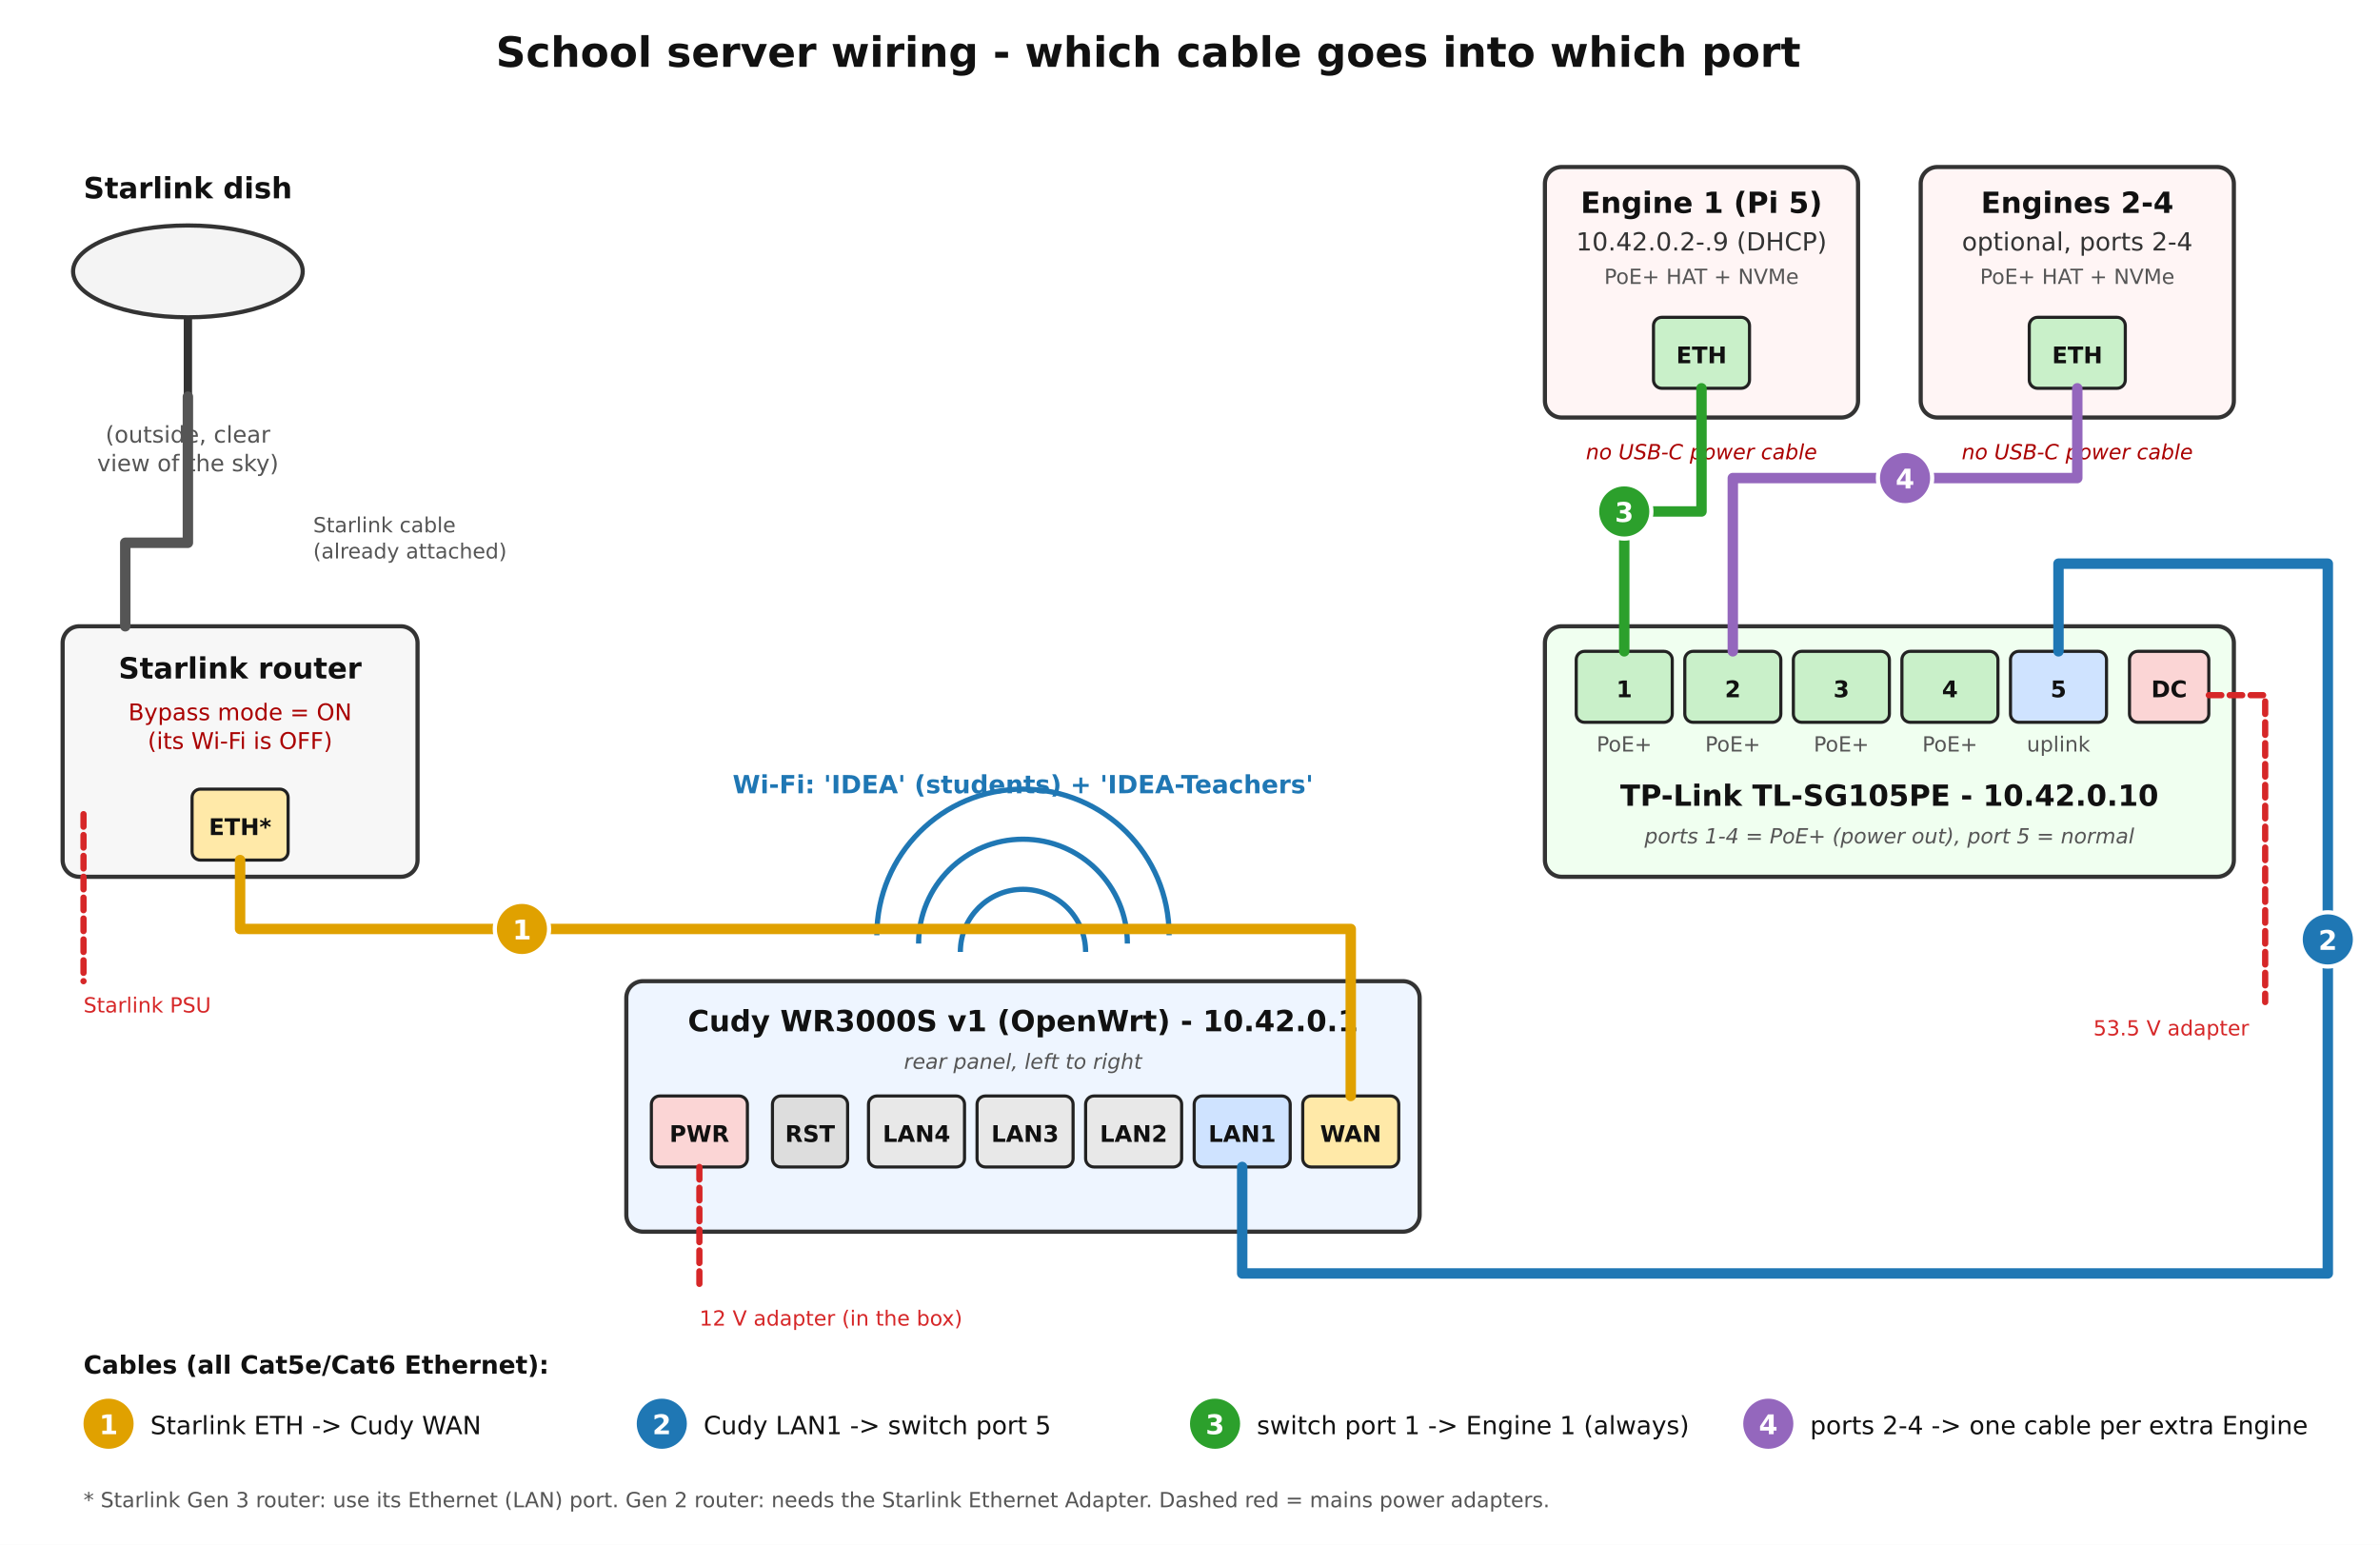
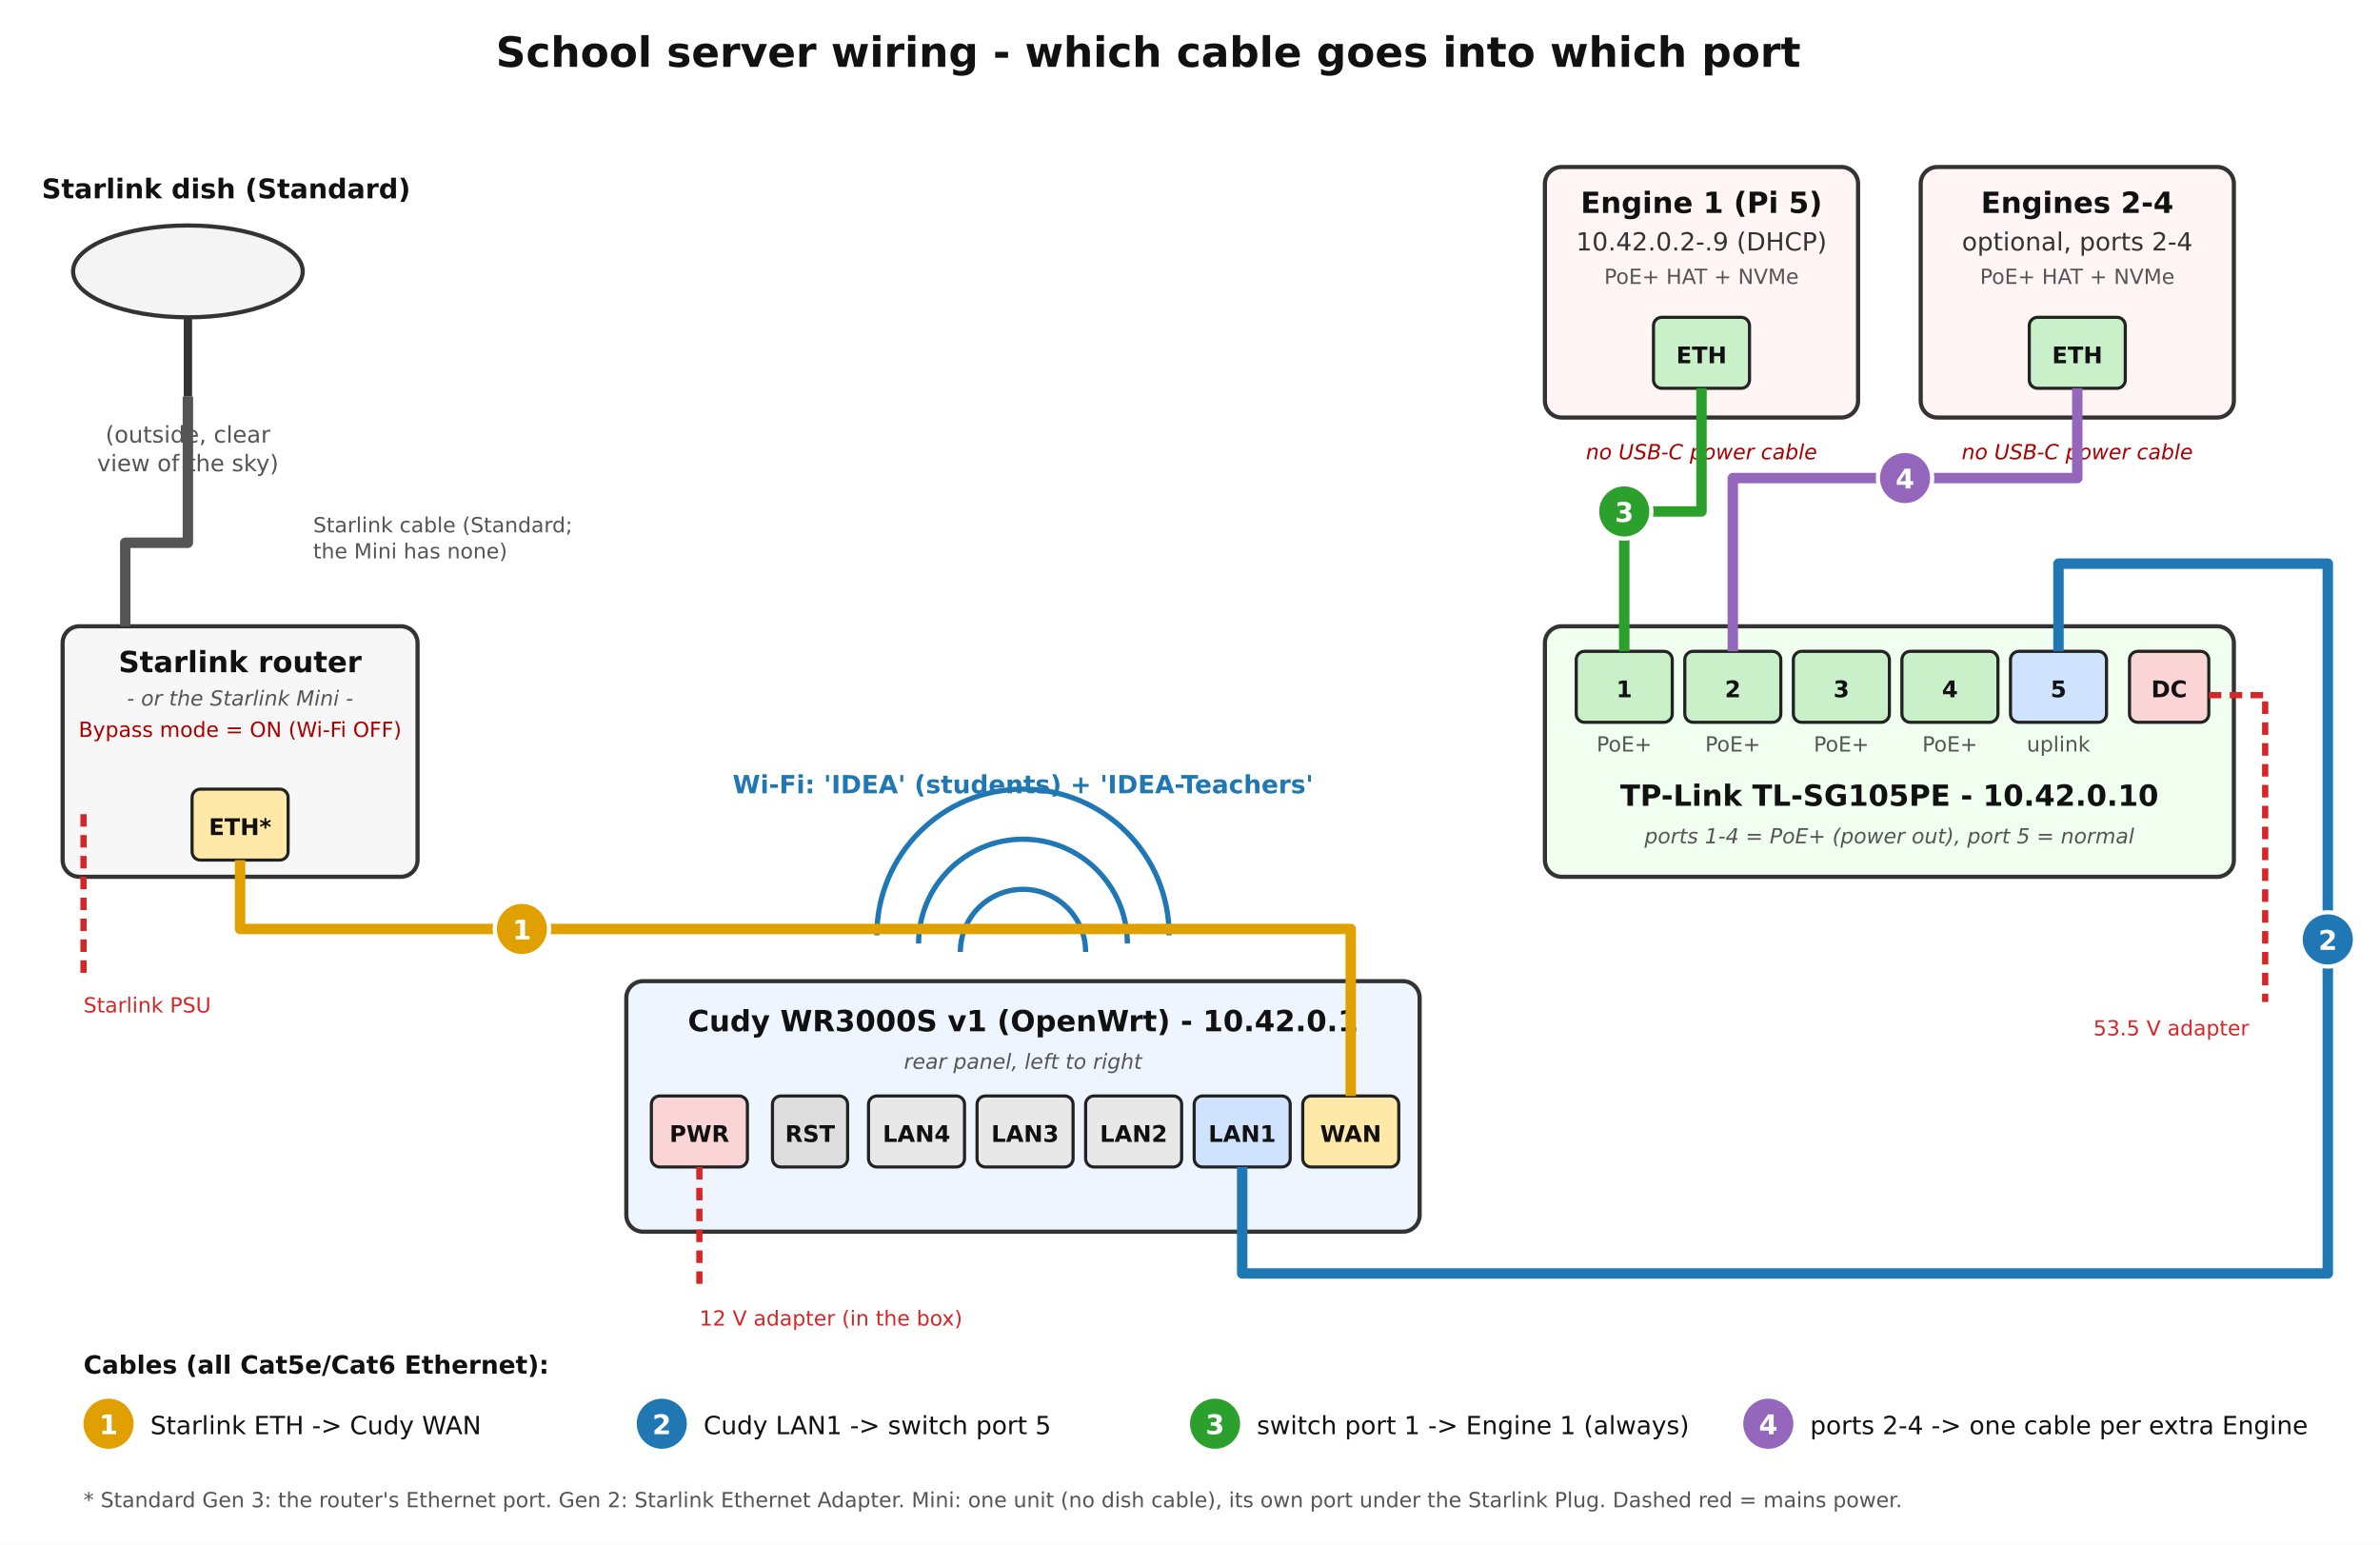
<svg xmlns="http://www.w3.org/2000/svg" width="1140" height="740" viewBox="0 0 1140 740">
-   <defs>
-     <marker id="ah-2ca02c" viewBox="0 0 10 10" refX="8" refY="5" markerWidth="5" markerHeight="5" orient="auto-start-reverse">
-       <path d="M0,0 L10,5 L0,10 z" fill="#2ca02c" />
-     </marker>
-     <marker id="as-2ca02c" viewBox="0 0 10 10" refX="2" refY="5" markerWidth="5" markerHeight="5" orient="auto-start-reverse">
-       <path d="M0,0 L10,5 L0,10 z" fill="#2ca02c" />
-     </marker>
-     <marker id="ah-9467bd" viewBox="0 0 10 10" refX="8" refY="5" markerWidth="5" markerHeight="5" orient="auto-start-reverse">
-       <path d="M0,0 L10,5 L0,10 z" fill="#9467bd" />
-     </marker>
-     <marker id="as-9467bd" viewBox="0 0 10 10" refX="2" refY="5" markerWidth="5" markerHeight="5" orient="auto-start-reverse">
-       <path d="M0,0 L10,5 L0,10 z" fill="#9467bd" />
-     </marker>
-     <marker id="ah-555" viewBox="0 0 10 10" refX="8" refY="5" markerWidth="5" markerHeight="5" orient="auto-start-reverse">
-       <path d="M0,0 L10,5 L0,10 z" fill="#555" />
-     </marker>
-     <marker id="as-555" viewBox="0 0 10 10" refX="2" refY="5" markerWidth="5" markerHeight="5" orient="auto-start-reverse">
-       <path d="M0,0 L10,5 L0,10 z" fill="#555" />
-     </marker>
-     <marker id="ah-d62728" viewBox="0 0 10 10" refX="8" refY="5" markerWidth="5" markerHeight="5" orient="auto-start-reverse">
-       <path d="M0,0 L10,5 L0,10 z" fill="#d62728" />
-     </marker>
-     <marker id="as-d62728" viewBox="0 0 10 10" refX="2" refY="5" markerWidth="5" markerHeight="5" orient="auto-start-reverse">
-       <path d="M0,0 L10,5 L0,10 z" fill="#d62728" />
-     </marker>
-     <marker id="ah-e0a100" viewBox="0 0 10 10" refX="8" refY="5" markerWidth="5" markerHeight="5" orient="auto-start-reverse">
-       <path d="M0,0 L10,5 L0,10 z" fill="#e0a100" />
-     </marker>
-     <marker id="as-e0a100" viewBox="0 0 10 10" refX="2" refY="5" markerWidth="5" markerHeight="5" orient="auto-start-reverse">
-       <path d="M0,0 L10,5 L0,10 z" fill="#e0a100" />
-     </marker>
-     <marker id="ah-1f77b4" viewBox="0 0 10 10" refX="8" refY="5" markerWidth="5" markerHeight="5" orient="auto-start-reverse">
-       <path d="M0,0 L10,5 L0,10 z" fill="#1f77b4" />
-     </marker>
-     <marker id="as-1f77b4" viewBox="0 0 10 10" refX="2" refY="5" markerWidth="5" markerHeight="5" orient="auto-start-reverse">
-       <path d="M0,0 L10,5 L0,10 z" fill="#1f77b4" />
-     </marker>
-   </defs>
+   <defs />
  <rect width="100%" height="100%" fill="#ffffff" />
  <text x="550" y="32.0" font-family="DejaVu Sans, Arial, sans-serif" font-size="20" font-weight="bold" text-anchor="middle" fill="#111">School server wiring - which cable goes into which port</text>
  <ellipse cx="90" cy="130" rx="55" ry="22" fill="#f4f4f4" stroke="#333" stroke-width="2" />
  <line x1="90" y1="152" x2="90" y2="190" stroke="#333" stroke-width="4" />
-   <text x="90" y="95.0" font-family="DejaVu Sans, Arial, sans-serif" font-size="14" font-weight="bold" text-anchor="middle" fill="#111">Starlink dish</text>
+   <text x="20" y="95.0" font-family="DejaVu Sans, Arial, sans-serif" font-size="13" font-weight="bold" text-anchor="start" fill="#111">Starlink dish (Standard)</text>
  <text x="90" y="212.0" font-family="DejaVu Sans, Arial, sans-serif" font-size="11" font-weight="normal" text-anchor="middle" fill="#555">(outside, clear</text>
  <text x="90" y="225.75" font-family="DejaVu Sans, Arial, sans-serif" font-size="11" font-weight="normal" text-anchor="middle" fill="#555">view of the sky)</text>
  <rect x="30" y="300" width="170" height="120" rx="8" fill="#f7f7f7" stroke="#333" stroke-width="2" />
-   <text x="115" y="325.0" font-family="DejaVu Sans, Arial, sans-serif" font-size="14" font-weight="bold" text-anchor="middle" fill="#111">Starlink router</text>
-   <text x="115" y="345.0" font-family="DejaVu Sans, Arial, sans-serif" font-size="11" font-weight="normal" text-anchor="middle" fill="#a00">Bypass mode = ON</text>
-   <text x="115" y="358.75" font-family="DejaVu Sans, Arial, sans-serif" font-size="11" font-weight="normal" text-anchor="middle" fill="#a00">(its Wi-Fi is OFF)</text>
+   <text x="115" y="322.0" font-family="DejaVu Sans, Arial, sans-serif" font-size="14" font-weight="bold" text-anchor="middle" fill="#111">Starlink router</text>
+   <text x="115" y="338.0" font-family="DejaVu Sans, Arial, sans-serif" font-size="10" font-weight="normal" text-anchor="middle" fill="#555" font-style="italic">- or the Starlink Mini -</text>
+   <text x="115" y="353.0" font-family="DejaVu Sans, Arial, sans-serif" font-size="10" font-weight="normal" text-anchor="middle" fill="#a00">Bypass mode = ON (Wi-Fi OFF)</text>
  <rect x="92" y="378" width="46" height="34" rx="4" fill="#ffe9a8" stroke="#222" stroke-width="1.5" />
  <text x="115.0" y="400.0" font-family="DejaVu Sans, Arial, sans-serif" font-size="11" font-weight="bold" text-anchor="middle" fill="#111">ETH*</text>
-   <polyline points="90,190 90,260 60,260 60,300" fill="none" stroke="#555" stroke-width="5" stroke-linejoin="round" stroke-linecap="round" />
-   <text x="150" y="255.0" font-family="DejaVu Sans, Arial, sans-serif" font-size="10" font-weight="normal" text-anchor="start" fill="#555">Starlink cable</text>
-   <text x="150" y="267.5" font-family="DejaVu Sans, Arial, sans-serif" font-size="10" font-weight="normal" text-anchor="start" fill="#555">(already attached)</text>
+   <polyline points="90,190 90,260 60,260 60,300" fill="none" stroke="#555" stroke-width="5" stroke-linejoin="round" stroke-linecap="butt" />
+   <text x="150" y="255.0" font-family="DejaVu Sans, Arial, sans-serif" font-size="10" font-weight="normal" text-anchor="start" fill="#555">Starlink cable (Standard;</text>
+   <text x="150" y="267.5" font-family="DejaVu Sans, Arial, sans-serif" font-size="10" font-weight="normal" text-anchor="start" fill="#555">the Mini has none)</text>
  <rect x="300" y="470" width="380" height="120" rx="8" fill="#eef5ff" stroke="#333" stroke-width="2" />
  <text x="490" y="494.0" font-family="DejaVu Sans, Arial, sans-serif" font-size="14" font-weight="bold" text-anchor="middle" fill="#111">Cudy WR3000S v1 (OpenWrt)  -  10.42.0.1</text>
  <text x="490" y="512.0" font-family="DejaVu Sans, Arial, sans-serif" font-size="10" font-weight="normal" text-anchor="middle" fill="#555" font-style="italic">rear panel, left to right</text>
  <rect x="312" y="525" width="46" height="34" rx="4" fill="#fbd5d5" stroke="#222" stroke-width="1.5" />
  <text x="335.0" y="547.0" font-family="DejaVu Sans, Arial, sans-serif" font-size="11" font-weight="bold" text-anchor="middle" fill="#111">PWR</text>
  <rect x="370" y="525" width="36" height="34" rx="4" fill="#ddd" stroke="#222" stroke-width="1.5" />
  <text x="388.0" y="547.0" font-family="DejaVu Sans, Arial, sans-serif" font-size="11" font-weight="bold" text-anchor="middle" fill="#111">RST</text>
  <rect x="416" y="525" width="46" height="34" rx="4" fill="#e8e8e8" stroke="#222" stroke-width="1.5" />
  <text x="439.0" y="547.0" font-family="DejaVu Sans, Arial, sans-serif" font-size="11" font-weight="bold" text-anchor="middle" fill="#111">LAN4</text>
  <rect x="468" y="525" width="46" height="34" rx="4" fill="#e8e8e8" stroke="#222" stroke-width="1.5" />
  <text x="491.0" y="547.0" font-family="DejaVu Sans, Arial, sans-serif" font-size="11" font-weight="bold" text-anchor="middle" fill="#111">LAN3</text>
  <rect x="520" y="525" width="46" height="34" rx="4" fill="#e8e8e8" stroke="#222" stroke-width="1.5" />
  <text x="543.0" y="547.0" font-family="DejaVu Sans, Arial, sans-serif" font-size="11" font-weight="bold" text-anchor="middle" fill="#111">LAN2</text>
  <rect x="572" y="525" width="46" height="34" rx="4" fill="#cfe3ff" stroke="#222" stroke-width="1.5" />
  <text x="595.0" y="547.0" font-family="DejaVu Sans, Arial, sans-serif" font-size="11" font-weight="bold" text-anchor="middle" fill="#111">LAN1</text>
  <rect x="624" y="525" width="46" height="34" rx="4" fill="#ffe9a8" stroke="#222" stroke-width="1.5" />
  <text x="647.0" y="547.0" font-family="DejaVu Sans, Arial, sans-serif" font-size="11" font-weight="bold" text-anchor="middle" fill="#111">WAN</text>
  <path d="M 460 456.0 A 30 30 0 0 1 520 456.0" fill="none" stroke="#1f77b4" stroke-width="2.5" />
  <path d="M 440 452.0 A 50 50 0 0 1 540 452.0" fill="none" stroke="#1f77b4" stroke-width="2.5" />
  <path d="M 420 448.0 A 70 70 0 0 1 560 448.0" fill="none" stroke="#1f77b4" stroke-width="2.5" />
  <text x="490" y="380.0" font-family="DejaVu Sans, Arial, sans-serif" font-size="12" font-weight="bold" text-anchor="middle" fill="#1f77b4">Wi-Fi: 'IDEA' (students) + 'IDEA-Teachers'</text>
-   <polyline points="115,412 115,445 647,445 647,525" fill="none" stroke="#e0a100" stroke-width="5" stroke-linejoin="round" stroke-linecap="round" />
+   <polyline points="115,412 115,445 647,445 647,525" fill="none" stroke="#e0a100" stroke-width="5" stroke-linejoin="round" stroke-linecap="butt" />
  <circle cx="250" cy="445" r="13" fill="#e0a100" stroke="#fff" stroke-width="2" />
  <text x="250" y="450.0" font-family="DejaVu Sans, Arial, sans-serif" font-size="13" font-weight="bold" text-anchor="middle" fill="#fff">1</text>
  <rect x="740" y="300" width="330" height="120" rx="8" fill="#f0fff0" stroke="#333" stroke-width="2" />
  <text x="905" y="386.0" font-family="DejaVu Sans, Arial, sans-serif" font-size="14" font-weight="bold" text-anchor="middle" fill="#111">TP-Link TL-SG105PE  -  10.42.0.10</text>
  <text x="905" y="404.0" font-family="DejaVu Sans, Arial, sans-serif" font-size="10" font-weight="normal" text-anchor="middle" fill="#555" font-style="italic">ports 1-4 = PoE+ (power out), port 5 = normal</text>
  <rect x="755" y="312" width="46" height="34" rx="4" fill="#c9f0c9" stroke="#222" stroke-width="1.5" />
  <text x="778.0" y="334.0" font-family="DejaVu Sans, Arial, sans-serif" font-size="11" font-weight="bold" text-anchor="middle" fill="#111">1</text>
  <text x="778" y="360.0" font-family="DejaVu Sans, Arial, sans-serif" font-size="10" font-weight="normal" text-anchor="middle" fill="#555">PoE+</text>
  <rect x="807" y="312" width="46" height="34" rx="4" fill="#c9f0c9" stroke="#222" stroke-width="1.5" />
  <text x="830.0" y="334.0" font-family="DejaVu Sans, Arial, sans-serif" font-size="11" font-weight="bold" text-anchor="middle" fill="#111">2</text>
  <text x="830" y="360.0" font-family="DejaVu Sans, Arial, sans-serif" font-size="10" font-weight="normal" text-anchor="middle" fill="#555">PoE+</text>
  <rect x="859" y="312" width="46" height="34" rx="4" fill="#c9f0c9" stroke="#222" stroke-width="1.5" />
  <text x="882.0" y="334.0" font-family="DejaVu Sans, Arial, sans-serif" font-size="11" font-weight="bold" text-anchor="middle" fill="#111">3</text>
  <text x="882" y="360.0" font-family="DejaVu Sans, Arial, sans-serif" font-size="10" font-weight="normal" text-anchor="middle" fill="#555">PoE+</text>
  <rect x="911" y="312" width="46" height="34" rx="4" fill="#c9f0c9" stroke="#222" stroke-width="1.5" />
  <text x="934.0" y="334.0" font-family="DejaVu Sans, Arial, sans-serif" font-size="11" font-weight="bold" text-anchor="middle" fill="#111">4</text>
  <text x="934" y="360.0" font-family="DejaVu Sans, Arial, sans-serif" font-size="10" font-weight="normal" text-anchor="middle" fill="#555">PoE+</text>
  <rect x="963" y="312" width="46" height="34" rx="4" fill="#cfe3ff" stroke="#222" stroke-width="1.5" />
  <text x="986.0" y="334.0" font-family="DejaVu Sans, Arial, sans-serif" font-size="11" font-weight="bold" text-anchor="middle" fill="#111">5</text>
  <text x="986" y="360.0" font-family="DejaVu Sans, Arial, sans-serif" font-size="10" font-weight="normal" text-anchor="middle" fill="#555">uplink</text>
  <rect x="1020" y="312" width="38" height="34" rx="4" fill="#fbd5d5" stroke="#222" stroke-width="1.5" />
  <text x="1039.0" y="334.0" font-family="DejaVu Sans, Arial, sans-serif" font-size="11" font-weight="bold" text-anchor="middle" fill="#111">DC</text>
-   <polyline points="595,559 595,610 1115,610 1115,270 986,270 986,312" fill="none" stroke="#1f77b4" stroke-width="5" stroke-linejoin="round" stroke-linecap="round" />
+   <polyline points="595,559 595,610 1115,610 1115,270 986,270 986,312" fill="none" stroke="#1f77b4" stroke-width="5" stroke-linejoin="round" stroke-linecap="butt" />
  <circle cx="1115" cy="450" r="13" fill="#1f77b4" stroke="#fff" stroke-width="2" />
  <text x="1115" y="455.0" font-family="DejaVu Sans, Arial, sans-serif" font-size="13" font-weight="bold" text-anchor="middle" fill="#fff">2</text>
  <rect x="740" y="80" width="150" height="120" rx="8" fill="#fff5f5" stroke="#333" stroke-width="2" />
  <text x="815" y="102.0" font-family="DejaVu Sans, Arial, sans-serif" font-size="14" font-weight="bold" text-anchor="middle" fill="#111">Engine 1 (Pi 5)</text>
  <text x="815" y="120.0" font-family="DejaVu Sans, Arial, sans-serif" font-size="12" font-weight="normal" text-anchor="middle" fill="#333">10.42.0.2-.9 (DHCP)</text>
  <text x="815" y="136.0" font-family="DejaVu Sans, Arial, sans-serif" font-size="10" font-weight="normal" text-anchor="middle" fill="#555">PoE+ HAT + NVMe</text>
  <rect x="792" y="152" width="46" height="34" rx="4" fill="#c9f0c9" stroke="#222" stroke-width="1.5" />
  <text x="815.0" y="174.0" font-family="DejaVu Sans, Arial, sans-serif" font-size="11" font-weight="bold" text-anchor="middle" fill="#111">ETH</text>
  <text x="815" y="220.0" font-family="DejaVu Sans, Arial, sans-serif" font-size="10" font-weight="normal" text-anchor="middle" fill="#a00" font-style="italic">no USB-C power cable</text>
-   <polyline points="778,312 778,245 815,245 815,186" fill="none" stroke="#2ca02c" stroke-width="5" stroke-linejoin="round" stroke-linecap="round" />
+   <polyline points="778,312 778,245 815,245 815,186" fill="none" stroke="#2ca02c" stroke-width="5" stroke-linejoin="round" stroke-linecap="butt" />
  <circle cx="778" cy="245" r="13" fill="#2ca02c" stroke="#fff" stroke-width="2" />
  <text x="778" y="250.0" font-family="DejaVu Sans, Arial, sans-serif" font-size="13" font-weight="bold" text-anchor="middle" fill="#fff">3</text>
  <rect x="920" y="80" width="150" height="120" rx="8" fill="#fff5f5" stroke="#333" stroke-width="2" />
  <text x="995" y="102.0" font-family="DejaVu Sans, Arial, sans-serif" font-size="14" font-weight="bold" text-anchor="middle" fill="#111">Engines 2-4</text>
  <text x="995" y="120.0" font-family="DejaVu Sans, Arial, sans-serif" font-size="12" font-weight="normal" text-anchor="middle" fill="#333">optional, ports 2-4</text>
  <text x="995" y="136.0" font-family="DejaVu Sans, Arial, sans-serif" font-size="10" font-weight="normal" text-anchor="middle" fill="#555">PoE+ HAT + NVMe</text>
  <rect x="972" y="152" width="46" height="34" rx="4" fill="#c9f0c9" stroke="#222" stroke-width="1.5" />
  <text x="995.0" y="174.0" font-family="DejaVu Sans, Arial, sans-serif" font-size="11" font-weight="bold" text-anchor="middle" fill="#111">ETH</text>
  <text x="995" y="220.0" font-family="DejaVu Sans, Arial, sans-serif" font-size="10" font-weight="normal" text-anchor="middle" fill="#a00" font-style="italic">no USB-C power cable</text>
-   <polyline points="830,312 830,229 995,229 995,186" fill="none" stroke="#9467bd" stroke-width="5" stroke-linejoin="round" stroke-linecap="round" />
+   <polyline points="830,312 830,229 995,229 995,186" fill="none" stroke="#9467bd" stroke-width="5" stroke-linejoin="round" stroke-linecap="butt" />
  <circle cx="912.5" cy="229" r="13" fill="#9467bd" stroke="#fff" stroke-width="2" />
  <text x="912.5" y="234.0" font-family="DejaVu Sans, Arial, sans-serif" font-size="13" font-weight="bold" text-anchor="middle" fill="#fff">4</text>
  <text x="335" y="635.0" font-family="DejaVu Sans, Arial, sans-serif" font-size="10" font-weight="normal" text-anchor="start" fill="#d62728">12 V adapter (in the box)</text>
-   <polyline points="335,559 335,615" fill="none" stroke="#d62728" stroke-width="3" stroke-linejoin="round" stroke-linecap="round" stroke-dasharray="6,4" />
-   <polyline points="1058,333 1085,333 1085,480" fill="none" stroke="#d62728" stroke-width="3" stroke-linejoin="round" stroke-linecap="round" stroke-dasharray="6,4" />
+   <polyline points="335,559 335,615" fill="none" stroke="#d62728" stroke-width="3" stroke-linejoin="round" stroke-linecap="butt" stroke-dasharray="6,4" />
+   <polyline points="1058,333 1085,333 1085,480" fill="none" stroke="#d62728" stroke-width="3" stroke-linejoin="round" stroke-linecap="butt" stroke-dasharray="6,4" />
  <text x="1040" y="496.0" font-family="DejaVu Sans, Arial, sans-serif" font-size="10" font-weight="normal" text-anchor="middle" fill="#d62728">53.5 V adapter</text>
-   <polyline points="40,390 40,470" fill="none" stroke="#d62728" stroke-width="3" stroke-linejoin="round" stroke-linecap="round" stroke-dasharray="6,4" />
+   <polyline points="40,390 40,470" fill="none" stroke="#d62728" stroke-width="3" stroke-linejoin="round" stroke-linecap="butt" stroke-dasharray="6,4" />
  <text x="40" y="485.0" font-family="DejaVu Sans, Arial, sans-serif" font-size="10" font-weight="normal" text-anchor="start" fill="#d62728">Starlink PSU</text>
  <text x="40" y="658.0" font-family="DejaVu Sans, Arial, sans-serif" font-size="12" font-weight="bold" text-anchor="start" fill="#111">Cables (all Cat5e/Cat6 Ethernet):</text>
  <circle cx="52" cy="682" r="13" fill="#e0a100" stroke="#fff" stroke-width="2" />
  <text x="52" y="687.0" font-family="DejaVu Sans, Arial, sans-serif" font-size="13" font-weight="bold" text-anchor="middle" fill="#fff">1</text>
  <text x="72" y="687.0" font-family="DejaVu Sans, Arial, sans-serif" font-size="12" font-weight="normal" text-anchor="start" fill="#111">Starlink ETH -&gt; Cudy WAN</text>
  <circle cx="317" cy="682" r="13" fill="#1f77b4" stroke="#fff" stroke-width="2" />
  <text x="317" y="687.0" font-family="DejaVu Sans, Arial, sans-serif" font-size="13" font-weight="bold" text-anchor="middle" fill="#fff">2</text>
  <text x="337" y="687.0" font-family="DejaVu Sans, Arial, sans-serif" font-size="12" font-weight="normal" text-anchor="start" fill="#111">Cudy LAN1 -&gt; switch port 5</text>
  <circle cx="582" cy="682" r="13" fill="#2ca02c" stroke="#fff" stroke-width="2" />
  <text x="582" y="687.0" font-family="DejaVu Sans, Arial, sans-serif" font-size="13" font-weight="bold" text-anchor="middle" fill="#fff">3</text>
  <text x="602" y="687.0" font-family="DejaVu Sans, Arial, sans-serif" font-size="12" font-weight="normal" text-anchor="start" fill="#111">switch port 1 -&gt; Engine 1 (always)</text>
  <circle cx="847" cy="682" r="13" fill="#9467bd" stroke="#fff" stroke-width="2" />
  <text x="847" y="687.0" font-family="DejaVu Sans, Arial, sans-serif" font-size="13" font-weight="bold" text-anchor="middle" fill="#fff">4</text>
  <text x="867" y="687.0" font-family="DejaVu Sans, Arial, sans-serif" font-size="12" font-weight="normal" text-anchor="start" fill="#111">ports 2-4 -&gt; one cable per extra Engine</text>
-   <text x="40" y="722.0" font-family="DejaVu Sans, Arial, sans-serif" font-size="10" font-weight="normal" text-anchor="start" fill="#555">* Starlink Gen 3 router: use its Ethernet (LAN) port. Gen 2 router: needs the Starlink Ethernet Adapter.  Dashed red = mains power adapters.</text>
+   <text x="40" y="722.0" font-family="DejaVu Sans, Arial, sans-serif" font-size="10" font-weight="normal" text-anchor="start" fill="#555">* Standard Gen 3: the router's Ethernet port. Gen 2: Starlink Ethernet Adapter. Mini: one unit (no dish cable), its own port under the Starlink Plug.  Dashed red = mains power.</text>
</svg>
